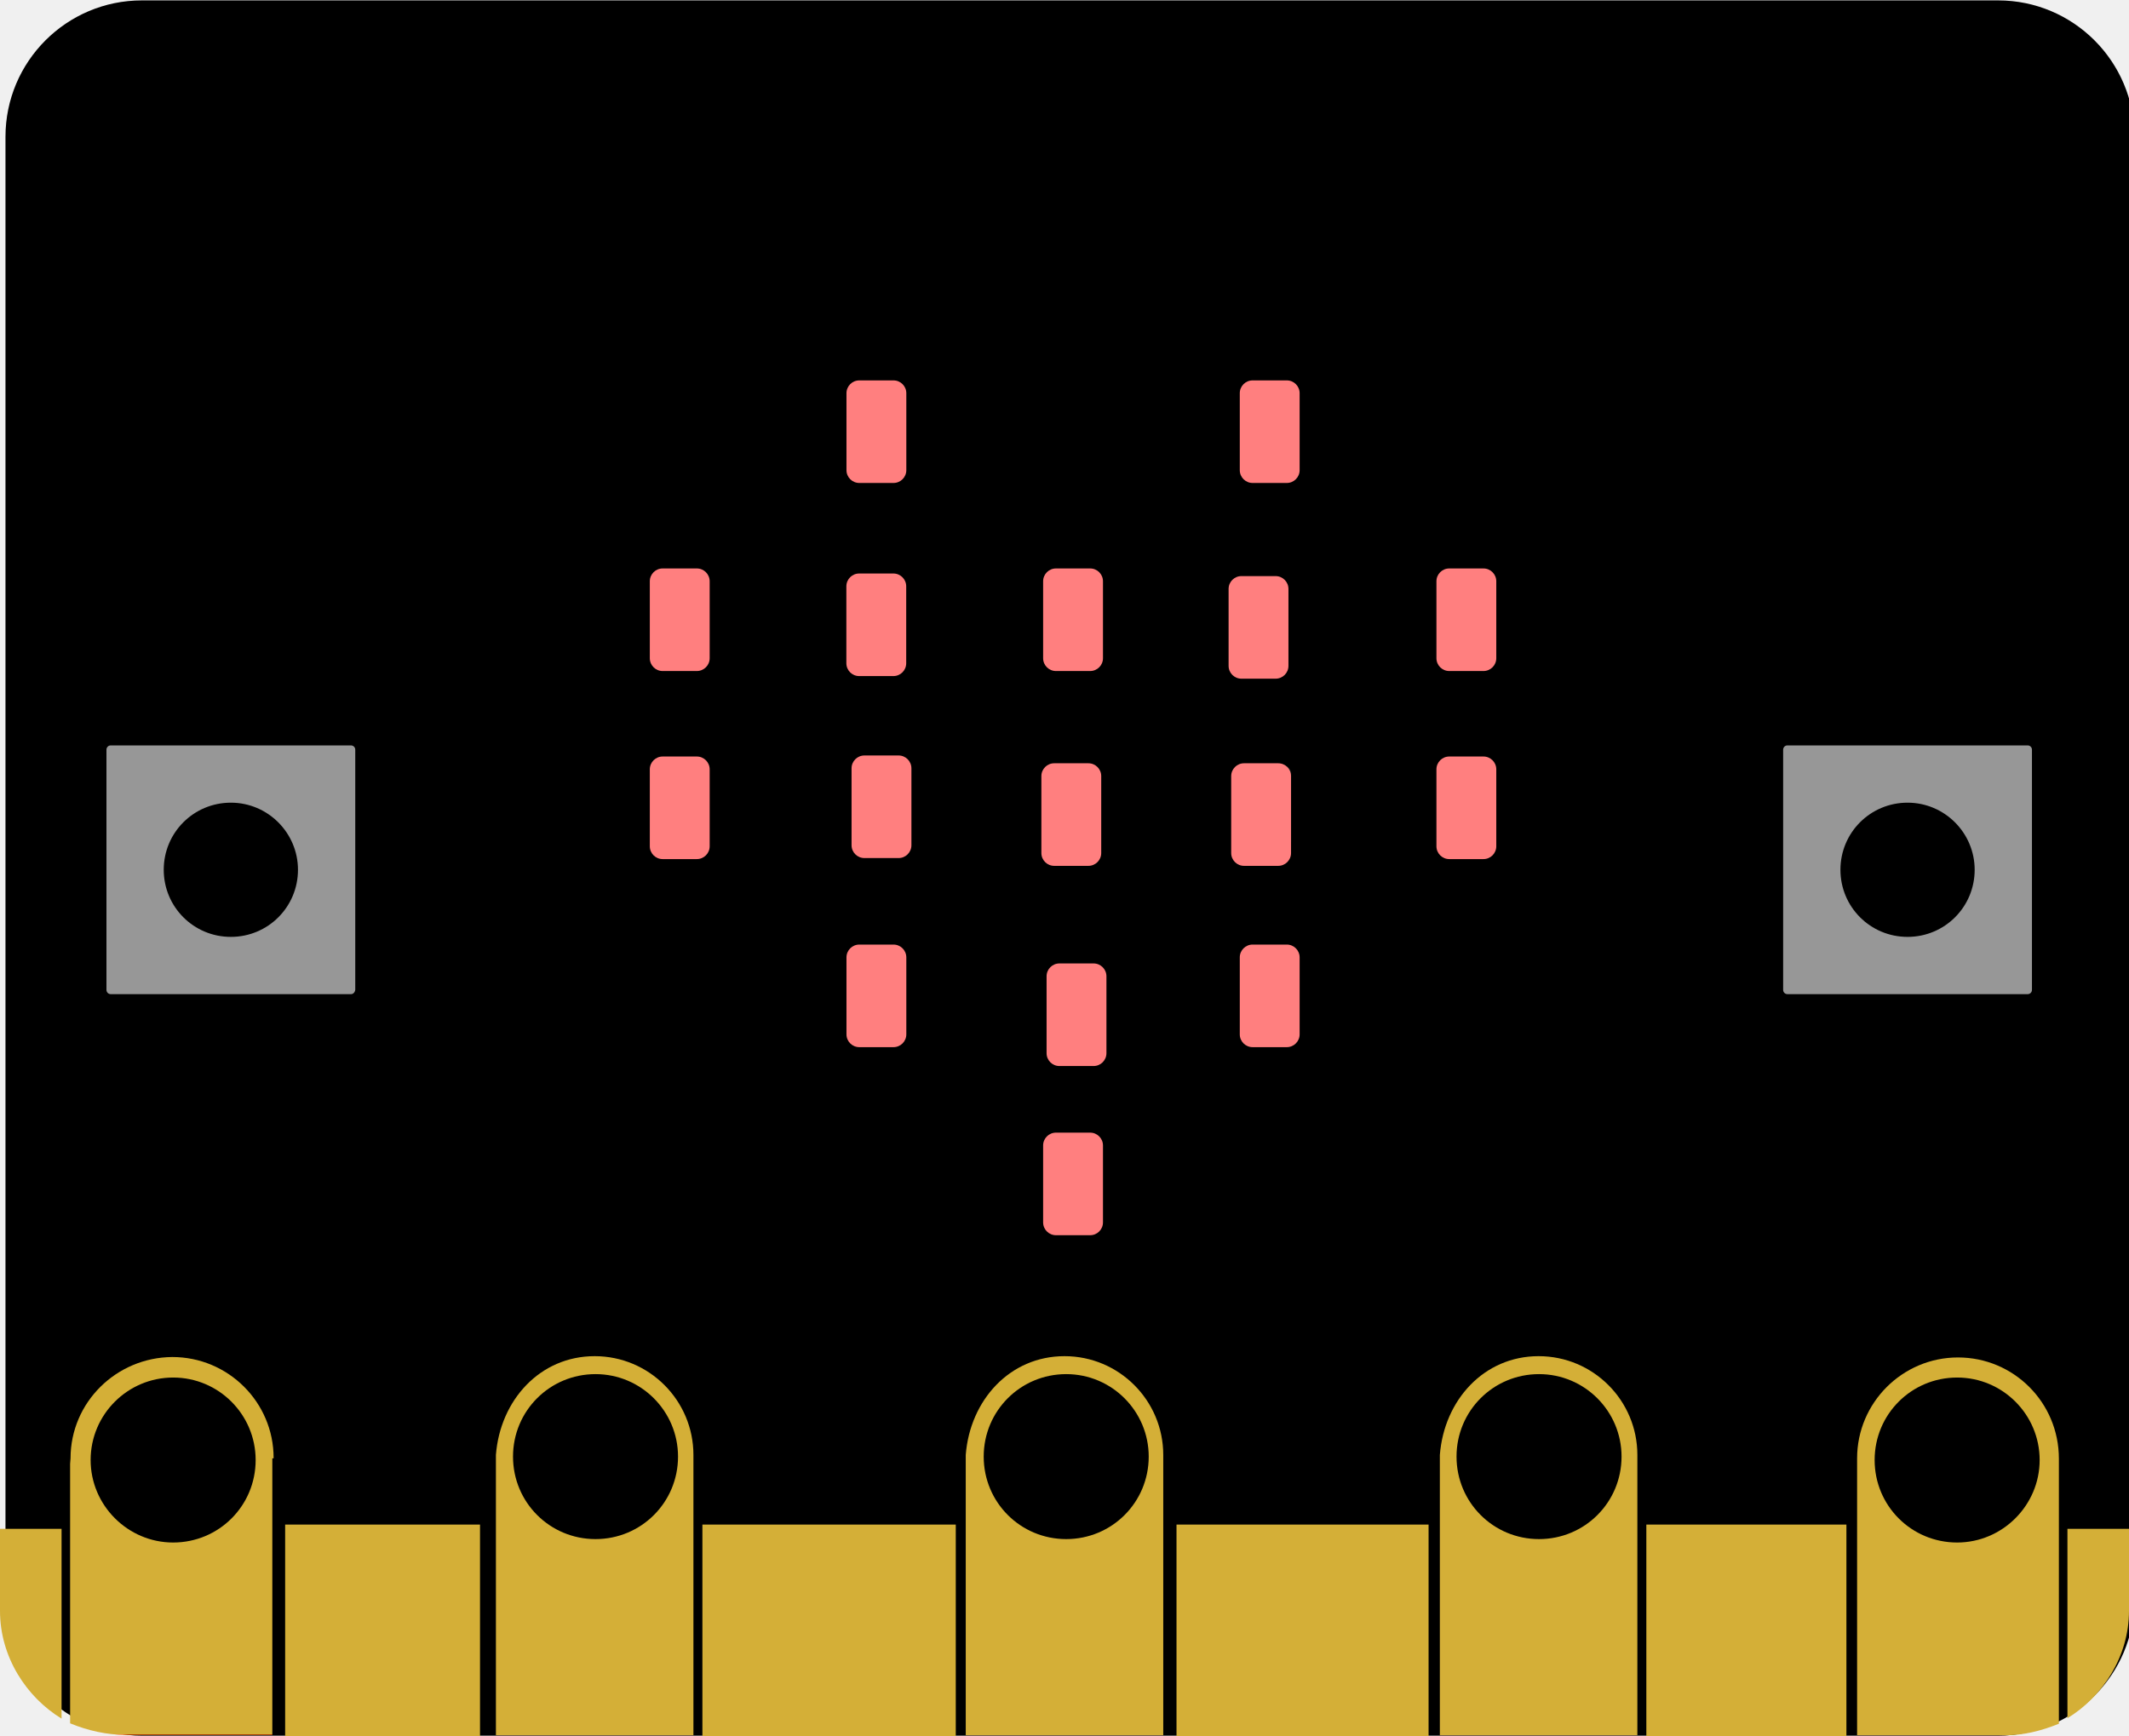
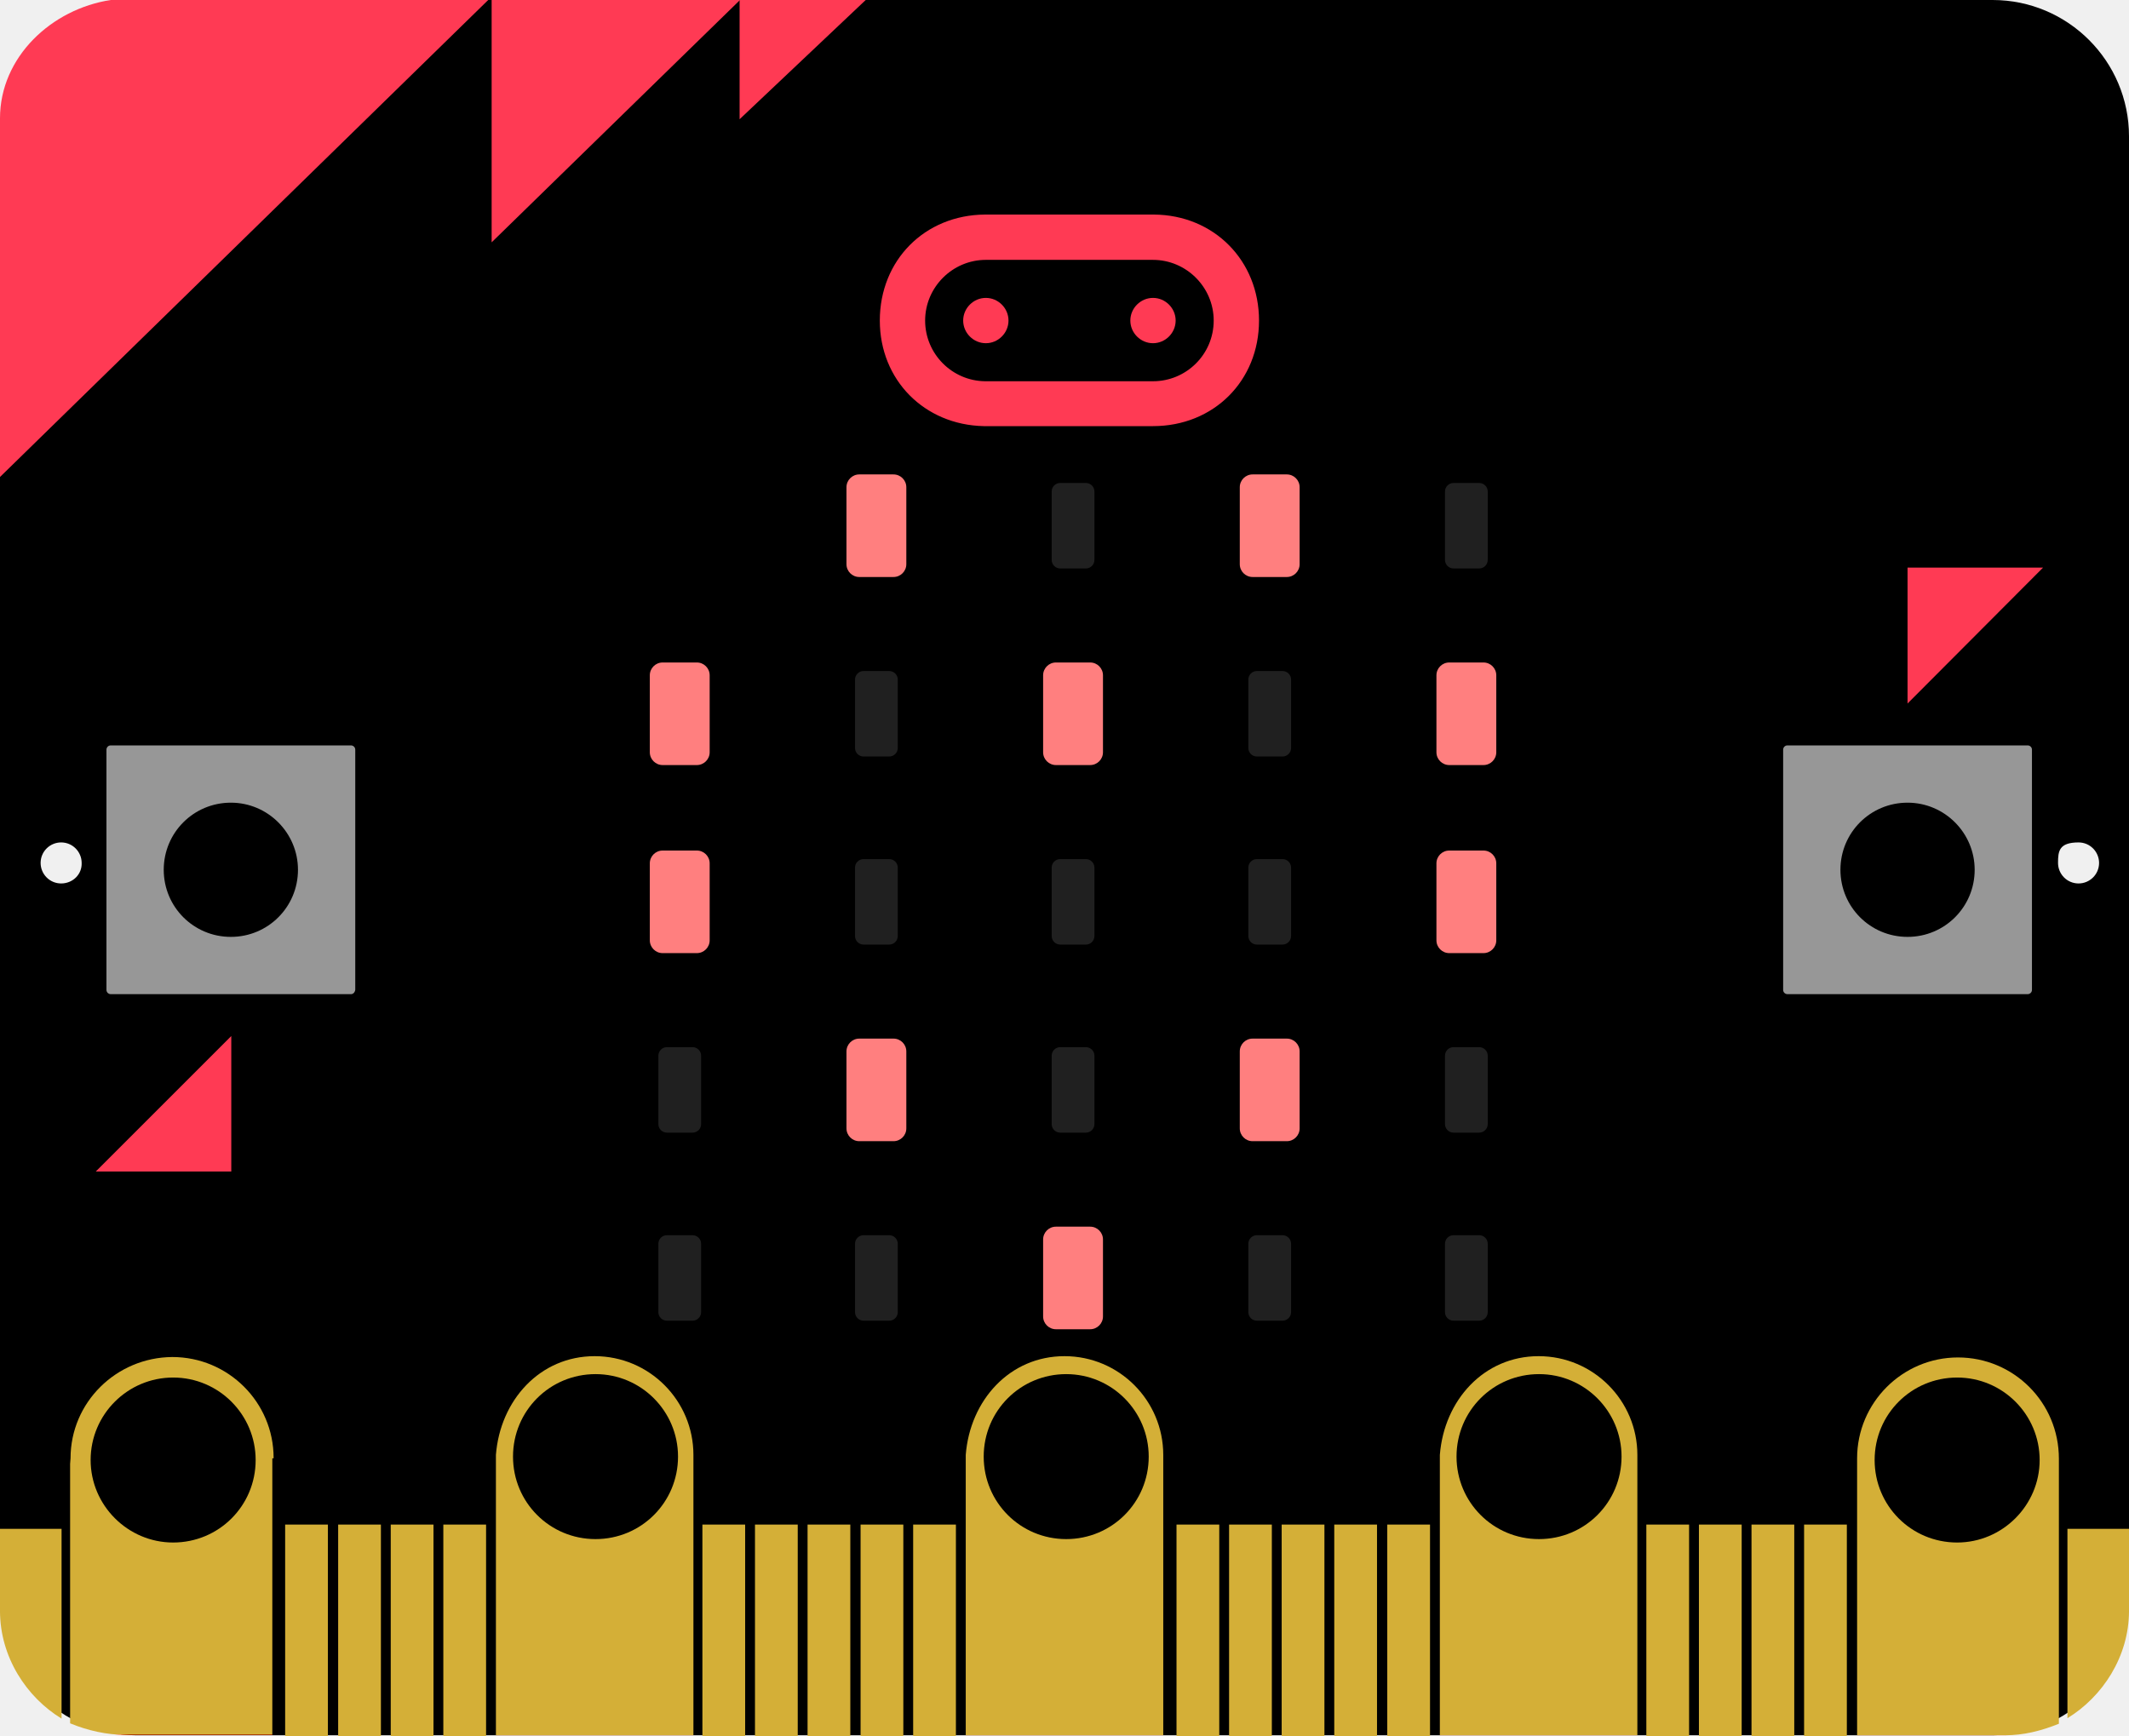
- <svg xmlns="http://www.w3.org/2000/svg" version="1" viewBox="0 0 498 406" width="498" height="406" class="sim" id="svg2">
-   <style id="style4">svg.sim{margin-bottom:1em}svg.sim.grayscale{-moz-filter:grayscale(1);-webkit-filter:grayscale(1);filter:grayscale(1)}.sim-button{pointer-events:none}.sim-button-outer:hover{stroke:gray;stroke-width:3px}.sim-pin:hover{stroke:#d4af37;stroke-width:2px}.sim-pin-touch.touched:hover{stroke:#ff8c00}.sim-led-back:hover,.sim-led:hover{stroke:#a0a0a0;stroke-width:3px}.sim-led:hover{stroke:#ff7f7f}.sim-systemled{fill:#333;stroke:#555;stroke-width:1px}.sim-light-level-button{stroke:#fff;stroke-width:3px}.sim-antenna{stroke:#555;stroke-width:2px}.sim-text,.sim-text-pin{font-family:"Lucida Console",Monaco,monospace;font-size:25px;fill:#fff;pointer-events:none}.sim-text-pin{font-size:20px}.sim-thermometer{stroke:#aaa;stroke-width:3px}.sim-flash{animation-name:sim-flash-animation;animation-duration:.1s}@keyframes sim-flash-animation{0%{fill:#ff0}to{fill:default}}.sim-flash-stroke{animation-name:sim-flash-stroke-animation;animation-duration:.4s;animation-timing-function:ease-in}@keyframes sim-flash-stroke-animation{0%{stroke:#ff0}to{stroke:default}}</style>
-   <defs id="defs6">
+ <svg xmlns="http://www.w3.org/2000/svg" version="1" viewBox="0 0 498 406" width="498" height="406" class="sim" id="svg3336">
+   <style id="style3338">svg.sim { margin-bottom:1em; } svg.sim.grayscale { -moz-filter: grayscale(1); -webkit-filter: grayscale(1); filter: grayscale(1); } .sim-button { pointer-events: none; } .sim-button-outer:hover { stroke:grey; stroke-width: 3px; } .sim-pin:hover { stroke:#D4AF37; stroke-width:2px; } .sim-pin-touch.touched:hover { stroke:darkorange; } .sim-led-back:hover { stroke:#a0a0a0; stroke-width:3px; } .sim-led:hover { stroke:#ff7f7f; stroke-width:3px; } .sim-systemled { fill:#333; stroke:#555; stroke-width: 1px; } .sim-light-level-button { stroke:#fff; stroke-width: 3px; } .sim-antenna { stroke:#555; stroke-width: 2px; } .sim-text { font-family:"Lucida Console", Monaco, monospace; font-size:25px; fill:#fff; pointer-events: none; } .sim-text-pin { font-family:"Lucida Console", Monaco, monospace; font-size:20px; fill:#fff; pointer-events: none; } .sim-thermometer { stroke:#aaa; stroke-width: 3px; } /* animations */ .sim-flash { animation-name: sim-flash-animation; animation-duration: 0.1s; } @keyframes sim-flash-animation { from { fill: yellow; } to { fill: default; } } .sim-flash-stroke { animation-name: sim-flash-stroke-animation; animation-duration: 0.4s; animation-timing-function: ease-in; } @keyframes sim-flash-stroke-animation { from { stroke: yellow; } to { stroke: default; } }</style>
+   <defs id="defs3340">
    <filter id="filterglow" x="-5%" y="-5%">
-       <feGaussianBlur stdDeviation="5" result="glow" id="feGaussianBlur9" />
-       <feMerge id="feMerge11">
-         <feMergeNode in="glow" id="feMergeNode13" />
-         <feMergeNode in="glow" id="feMergeNode15" />
-         <feMergeNode in="glow" id="feMergeNode17" />
+       <feGaussianBlur stdDeviation="5" result="glow" id="feGaussianBlur3343" />
+       <feMerge id="feMerge3345">
+         <feMergeNode in="glow" id="feMergeNode3347" />
+         <feMergeNode in="glow" id="feMergeNode3349" />
+         <feMergeNode in="glow" id="feMergeNode3351" />
      </feMerge>
    </filter>
    <linearGradient id="gradient-pin-0" x1="0%" x2="0%" y1="0%" y2="100%">
-       <stop offset="0%" stop-color="#D4AF37" id="stop20" />
-       <stop offset="100%" stop-color="#D4AF37" id="stop22" />
-       <stop offset="100%" stop-color="#F50" id="stop24" />
-       <stop offset="100%" stop-color="#F50" id="stop26" />
+       <stop offset="0%" stop-color="#D4AF37" id="stop3354" />
+       <stop offset="100%" stop-color="#D4AF37" id="stop3356" />
+       <stop offset="100%" stop-color="#F50" id="stop3358" />
+       <stop offset="100%" stop-color="#F50" id="stop3360" />
    </linearGradient>
    <linearGradient id="gradient-pin-1" x1="0%" x2="0%" y1="0%" y2="100%">
-       <stop offset="0%" stop-color="#D4AF37" id="stop29" />
-       <stop offset="100%" stop-color="#D4AF37" id="stop31" />
-       <stop offset="100%" stop-color="#F50" id="stop33" />
-       <stop offset="100%" stop-color="#F50" id="stop35" />
+       <stop offset="0%" stop-color="#D4AF37" id="stop3363" />
+       <stop offset="100%" stop-color="#D4AF37" id="stop3365" />
+       <stop offset="100%" stop-color="#F50" id="stop3367" />
+       <stop offset="100%" stop-color="#F50" id="stop3369" />
    </linearGradient>
    <linearGradient id="gradient-pin-2" x1="0%" x2="0%" y1="0%" y2="100%">
-       <stop offset="0%" stop-color="#D4AF37" id="stop38" />
-       <stop offset="100%" stop-color="#D4AF37" id="stop40" />
-       <stop offset="100%" stop-color="#F50" id="stop42" />
-       <stop offset="100%" stop-color="#F50" id="stop44" />
+       <stop offset="0%" stop-color="#D4AF37" id="stop3372" />
+       <stop offset="100%" stop-color="#D4AF37" id="stop3374" />
+       <stop offset="100%" stop-color="#F50" id="stop3376" />
+       <stop offset="100%" stop-color="#F50" id="stop3378" />
    </linearGradient>
    <linearGradient id="gradient-pin-3" x1="0%" x2="0%" y1="0%" y2="100%">
-       <stop offset="0%" stop-color="#D4AF37" id="stop47" />
-       <stop offset="100%" stop-color="#D4AF37" id="stop49" />
-       <stop offset="100%" stop-color="#F50" id="stop51" />
-       <stop offset="100%" stop-color="#F50" id="stop53" />
-     </linearGradient>
-     <linearGradient id="gradient-pin-4" x1="149.146" x2="149.146" y1="159.521" y2="181.882" gradientTransform="matrix(2.03847 0 0 2.23607 -237.329 0)" gradientUnits="userSpaceOnUse">
-       <stop offset="0%" stop-color="#D4AF37" id="stop56" />
-       <stop offset="100%" stop-color="#D4AF37" id="stop58" />
-       <stop offset="100%" stop-color="#F50" id="stop60" />
-       <stop offset="100%" stop-color="#F50" id="stop62" />
+       <stop offset="0%" stop-color="#D4AF37" id="stop3381" />
+       <stop offset="100%" stop-color="#D4AF37" id="stop3383" />
+       <stop offset="100%" stop-color="#F50" id="stop3385" />
+       <stop offset="100%" stop-color="#F50" id="stop3387" />
+     </linearGradient>
+     <linearGradient id="gradient-pin-4" x1="0%" x2="0%" y1="0%" y2="100%">
+       <stop offset="0%" stop-color="#D4AF37" id="stop3390" />
+       <stop offset="100%" stop-color="#D4AF37" id="stop3392" />
+       <stop offset="100%" stop-color="#F50" id="stop3394" />
+       <stop offset="100%" stop-color="#F50" id="stop3396" />
    </linearGradient>
    <linearGradient id="gradient-pin-5" x1="0%" x2="0%" y1="0%" y2="100%">
-       <stop offset="0%" stop-color="#D4AF37" id="stop65" />
-       <stop offset="100%" stop-color="#D4AF37" id="stop67" />
-       <stop offset="100%" stop-color="#F50" id="stop69" />
-       <stop offset="100%" stop-color="#F50" id="stop71" />
+       <stop offset="0%" stop-color="#D4AF37" id="stop3399" />
+       <stop offset="100%" stop-color="#D4AF37" id="stop3401" />
+       <stop offset="100%" stop-color="#F50" id="stop3403" />
+       <stop offset="100%" stop-color="#F50" id="stop3405" />
    </linearGradient>
    <linearGradient id="gradient-pin-6" x1="0%" x2="0%" y1="0%" y2="100%">
-       <stop offset="0%" stop-color="#D4AF37" id="stop74" />
-       <stop offset="100%" stop-color="#D4AF37" id="stop76" />
-       <stop offset="100%" stop-color="#F50" id="stop78" />
-       <stop offset="100%" stop-color="#F50" id="stop80" />
+       <stop offset="0%" stop-color="#D4AF37" id="stop3408" />
+       <stop offset="100%" stop-color="#D4AF37" id="stop3410" />
+       <stop offset="100%" stop-color="#F50" id="stop3412" />
+       <stop offset="100%" stop-color="#F50" id="stop3414" />
    </linearGradient>
    <linearGradient id="gradient-pin-7" x1="0%" x2="0%" y1="0%" y2="100%">
-       <stop offset="0%" stop-color="#D4AF37" id="stop83" />
-       <stop offset="100%" stop-color="#D4AF37" id="stop85" />
-       <stop offset="100%" stop-color="#F50" id="stop87" />
-       <stop offset="100%" stop-color="#F50" id="stop89" />
-     </linearGradient>
-     <linearGradient id="gradient-pin-8" x1="367.386" x2="367.386" y1="159.521" y2="181.882" gradientTransform="matrix(2.65049 0 0 2.23607 -809.453 0)" gradientUnits="userSpaceOnUse">
-       <stop offset="0%" stop-color="#D4AF37" id="stop92" />
-       <stop offset="100%" stop-color="#D4AF37" id="stop94" />
-       <stop offset="100%" stop-color="#F50" id="stop96" />
-       <stop offset="100%" stop-color="#F50" id="stop98" />
+       <stop offset="0%" stop-color="#D4AF37" id="stop3417" />
+       <stop offset="100%" stop-color="#D4AF37" id="stop3419" />
+       <stop offset="100%" stop-color="#F50" id="stop3421" />
+       <stop offset="100%" stop-color="#F50" id="stop3423" />
+     </linearGradient>
+     <linearGradient id="gradient-pin-8" x1="0%" x2="0%" y1="0%" y2="100%">
+       <stop offset="0%" stop-color="#D4AF37" id="stop3426" />
+       <stop offset="100%" stop-color="#D4AF37" id="stop3428" />
+       <stop offset="100%" stop-color="#F50" id="stop3430" />
+       <stop offset="100%" stop-color="#F50" id="stop3432" />
    </linearGradient>
    <linearGradient id="gradient-pin-9" x1="0%" x2="0%" y1="0%" y2="100%">
-       <stop offset="0%" stop-color="#D4AF37" id="stop101" />
-       <stop offset="100%" stop-color="#D4AF37" id="stop103" />
-       <stop offset="100%" stop-color="#F50" id="stop105" />
-       <stop offset="100%" stop-color="#F50" id="stop107" />
+       <stop offset="0%" stop-color="#D4AF37" id="stop3435" />
+       <stop offset="100%" stop-color="#D4AF37" id="stop3437" />
+       <stop offset="100%" stop-color="#F50" id="stop3439" />
+       <stop offset="100%" stop-color="#F50" id="stop3441" />
    </linearGradient>
    <linearGradient id="gradient-pin-10" x1="0%" x2="0%" y1="0%" y2="100%">
-       <stop offset="0%" stop-color="#D4AF37" id="stop110" />
-       <stop offset="100%" stop-color="#D4AF37" id="stop112" />
-       <stop offset="100%" stop-color="#F50" id="stop114" />
-       <stop offset="100%" stop-color="#F50" id="stop116" />
+       <stop offset="0%" stop-color="#D4AF37" id="stop3444" />
+       <stop offset="100%" stop-color="#D4AF37" id="stop3446" />
+       <stop offset="100%" stop-color="#F50" id="stop3448" />
+       <stop offset="100%" stop-color="#F50" id="stop3450" />
    </linearGradient>
    <linearGradient id="gradient-pin-11" x1="0%" x2="0%" y1="0%" y2="100%">
-       <stop offset="0%" stop-color="#D4AF37" id="stop119" />
-       <stop offset="100%" stop-color="#D4AF37" id="stop121" />
-       <stop offset="100%" stop-color="#F50" id="stop123" />
-       <stop offset="100%" stop-color="#F50" id="stop125" />
+       <stop offset="0%" stop-color="#D4AF37" id="stop3453" />
+       <stop offset="100%" stop-color="#D4AF37" id="stop3455" />
+       <stop offset="100%" stop-color="#F50" id="stop3457" />
+       <stop offset="100%" stop-color="#F50" id="stop3459" />
    </linearGradient>
    <linearGradient id="gradient-pin-12" x1="0%" x2="0%" y1="0%" y2="100%">
-       <stop offset="0%" stop-color="#D4AF37" id="stop128" />
-       <stop offset="100%" stop-color="#D4AF37" id="stop130" />
-       <stop offset="100%" stop-color="#F50" id="stop132" />
-       <stop offset="100%" stop-color="#F50" id="stop134" />
-     </linearGradient>
-     <linearGradient id="gradient-pin-13" x1="615.366" x2="615.366" y1="159.521" y2="181.882" gradientTransform="matrix(2.63689 0 0 2.23607 -1347.452 0)" gradientUnits="userSpaceOnUse">
-       <stop offset="0%" stop-color="#D4AF37" id="stop137" />
-       <stop offset="100%" stop-color="#D4AF37" id="stop139" />
-       <stop offset="100%" stop-color="#F50" id="stop141" />
-       <stop offset="100%" stop-color="#F50" id="stop143" />
+       <stop offset="0%" stop-color="#D4AF37" id="stop3462" />
+       <stop offset="100%" stop-color="#D4AF37" id="stop3464" />
+       <stop offset="100%" stop-color="#F50" id="stop3466" />
+       <stop offset="100%" stop-color="#F50" id="stop3468" />
+     </linearGradient>
+     <linearGradient id="gradient-pin-13" x1="0%" x2="0%" y1="0%" y2="100%">
+       <stop offset="0%" stop-color="#D4AF37" id="stop3471" />
+       <stop offset="100%" stop-color="#D4AF37" id="stop3473" />
+       <stop offset="100%" stop-color="#F50" id="stop3475" />
+       <stop offset="100%" stop-color="#F50" id="stop3477" />
    </linearGradient>
    <linearGradient id="gradient-pin-14" x1="0%" x2="0%" y1="0%" y2="100%">
-       <stop offset="0%" stop-color="#D4AF37" id="stop146" />
-       <stop offset="100%" stop-color="#D4AF37" id="stop148" />
-       <stop offset="100%" stop-color="#F50" id="stop150" />
-       <stop offset="100%" stop-color="#F50" id="stop152" />
+       <stop offset="0%" stop-color="#D4AF37" id="stop3480" />
+       <stop offset="100%" stop-color="#D4AF37" id="stop3482" />
+       <stop offset="100%" stop-color="#F50" id="stop3484" />
+       <stop offset="100%" stop-color="#F50" id="stop3486" />
    </linearGradient>
    <linearGradient id="gradient-pin-15" x1="0%" x2="0%" y1="0%" y2="100%">
-       <stop offset="0%" stop-color="#D4AF37" id="stop155" />
-       <stop offset="100%" stop-color="#D4AF37" id="stop157" />
-       <stop offset="100%" stop-color="#F50" id="stop159" />
-       <stop offset="100%" stop-color="#F50" id="stop161" />
+       <stop offset="0%" stop-color="#D4AF37" id="stop3489" />
+       <stop offset="100%" stop-color="#D4AF37" id="stop3491" />
+       <stop offset="100%" stop-color="#F50" id="stop3493" />
+       <stop offset="100%" stop-color="#F50" id="stop3495" />
    </linearGradient>
    <linearGradient id="gradient-pin-16" x1="0%" x2="0%" y1="0%" y2="100%">
-       <stop offset="0%" stop-color="#D4AF37" id="stop164" />
-       <stop offset="100%" stop-color="#D4AF37" id="stop166" />
-       <stop offset="100%" stop-color="#F50" id="stop168" />
-       <stop offset="100%" stop-color="#F50" id="stop170" />
+       <stop offset="0%" stop-color="#D4AF37" id="stop3498" />
+       <stop offset="100%" stop-color="#D4AF37" id="stop3500" />
+       <stop offset="100%" stop-color="#F50" id="stop3502" />
+       <stop offset="100%" stop-color="#F50" id="stop3504" />
    </linearGradient>
    <linearGradient id="gradient-pin-17" x1="0%" x2="0%" y1="0%" y2="100%">
-       <stop offset="0%" stop-color="#D4AF37" id="stop173" />
-       <stop offset="100%" stop-color="#D4AF37" id="stop175" />
-       <stop offset="100%" stop-color="#F50" id="stop177" />
-       <stop offset="100%" stop-color="#F50" id="stop179" />
-     </linearGradient>
-     <linearGradient id="gradient-pin-18" x1="861.11" x2="861.11" y1="159.521" y2="181.882" gradientTransform="matrix(2.09287 0 0 2.23607 -1417.092 0)" gradientUnits="userSpaceOnUse">
-       <stop offset="0%" stop-color="#D4AF37" id="stop182" />
-       <stop offset="100%" stop-color="#D4AF37" id="stop184" />
-       <stop offset="100%" stop-color="#F50" id="stop186" />
-       <stop offset="100%" stop-color="#F50" id="stop188" />
+       <stop offset="0%" stop-color="#D4AF37" id="stop3507" />
+       <stop offset="100%" stop-color="#D4AF37" id="stop3509" />
+       <stop offset="100%" stop-color="#F50" id="stop3511" />
+       <stop offset="100%" stop-color="#F50" id="stop3513" />
+     </linearGradient>
+     <linearGradient id="gradient-pin-18" x1="0%" x2="0%" y1="0%" y2="100%">
+       <stop offset="0%" stop-color="#D4AF37" id="stop3516" />
+       <stop offset="100%" stop-color="#D4AF37" id="stop3518" />
+       <stop offset="100%" stop-color="#F50" id="stop3520" />
+       <stop offset="100%" stop-color="#F50" id="stop3522" />
    </linearGradient>
    <linearGradient id="gradient-pin-19" x1="0%" x2="0%" y1="0%" y2="100%">
-       <stop offset="0%" stop-color="#D4AF37" id="stop191" />
-       <stop offset="100%" stop-color="#D4AF37" id="stop193" />
-       <stop offset="100%" stop-color="#F50" id="stop195" />
-       <stop offset="100%" stop-color="#F50" id="stop197" />
+       <stop offset="0%" stop-color="#D4AF37" id="stop3525" />
+       <stop offset="100%" stop-color="#D4AF37" id="stop3527" />
+       <stop offset="100%" stop-color="#F50" id="stop3529" />
+       <stop offset="100%" stop-color="#F50" id="stop3531" />
    </linearGradient>
    <linearGradient id="gradient-pin-20" x1="0%" x2="0%" y1="0%" y2="100%">
-       <stop offset="0%" stop-color="#D4AF37" id="stop200" />
-       <stop offset="100%" stop-color="#D4AF37" id="stop202" />
-       <stop offset="100%" stop-color="#F50" id="stop204" />
-       <stop offset="100%" stop-color="#F50" id="stop206" />
+       <stop offset="0%" stop-color="#D4AF37" id="stop3534" />
+       <stop offset="100%" stop-color="#D4AF37" id="stop3536" />
+       <stop offset="100%" stop-color="#F50" id="stop3538" />
+       <stop offset="100%" stop-color="#F50" id="stop3540" />
    </linearGradient>
    <linearGradient id="gradient-pin-21" x1="0%" x2="0%" y1="0%" y2="100%">
-       <stop offset="0%" stop-color="#D4AF37" id="stop209" />
-       <stop offset="100%" stop-color="#D4AF37" id="stop211" />
-       <stop offset="100%" stop-color="#F50" id="stop213" />
-       <stop offset="100%" stop-color="#F50" id="stop215" />
+       <stop offset="0%" stop-color="#D4AF37" id="stop3543" />
+       <stop offset="100%" stop-color="#D4AF37" id="stop3545" />
+       <stop offset="100%" stop-color="#F50" id="stop3547" />
+       <stop offset="100%" stop-color="#F50" id="stop3549" />
    </linearGradient>
    <linearGradient id="gradient-pin-22" x1="0%" x2="0%" y1="0%" y2="100%">
-       <stop offset="0%" stop-color="#D4AF37" id="stop218" />
-       <stop offset="100%" stop-color="#D4AF37" id="stop220" />
-       <stop offset="100%" stop-color="#F50" id="stop222" />
-       <stop offset="100%" stop-color="#F50" id="stop224" />
+       <stop offset="0%" stop-color="#D4AF37" id="stop3552" />
+       <stop offset="100%" stop-color="#D4AF37" id="stop3554" />
+       <stop offset="100%" stop-color="#F50" id="stop3556" />
+       <stop offset="100%" stop-color="#F50" id="stop3558" />
    </linearGradient>
    <linearGradient id="gradient-pin-23" x1="0%" x2="0%" y1="0%" y2="100%">
-       <stop offset="0%" stop-color="#D4AF37" id="stop227" />
-       <stop offset="100%" stop-color="#D4AF37" id="stop229" />
-       <stop offset="100%" stop-color="#F50" id="stop231" />
-       <stop offset="100%" stop-color="#F50" id="stop233" />
+       <stop offset="0%" stop-color="#D4AF37" id="stop3561" />
+       <stop offset="100%" stop-color="#D4AF37" id="stop3563" />
+       <stop offset="100%" stop-color="#F50" id="stop3565" />
+       <stop offset="100%" stop-color="#F50" id="stop3567" />
    </linearGradient>
    <linearGradient id="gradient-pin-24" x1="0%" x2="0%" y1="0%" y2="100%">
-       <stop offset="0%" stop-color="#D4AF37" id="stop236" />
-       <stop offset="100%" stop-color="#D4AF37" id="stop238" />
-       <stop offset="100%" stop-color="#F50" id="stop240" />
-       <stop offset="100%" stop-color="#F50" id="stop242" />
+       <stop offset="0%" stop-color="#D4AF37" id="stop3570" />
+       <stop offset="100%" stop-color="#D4AF37" id="stop3572" />
+       <stop offset="100%" stop-color="#F50" id="stop3574" />
+       <stop offset="100%" stop-color="#F50" id="stop3576" />
    </linearGradient>
  </defs>
-   <path d="M499.282 31.993c0-17.6-14.3-31.9-31.9-31.9h-434.2c-17.6 0-31.9 14.3-31.9 31.9v342.2c0 17.6 14.3 31.9 31.9 31.9h434.2c17.6 0 31.9-14.3 31.9-31.9v-342.2z" id="path3860" />
-   <path d="M15.582 206.793c-2.7 0-4.8-2.2-4.8-4.8 0-2.7 2.2-4.8 4.8-4.8 2.7 0 4.8 2.2 4.8 4.8.1 2.7-2.1 4.8-4.8 4.8z" id="path3858" />
-   <path d="M487.482 206.793c-2.7 0-4.8-2.2-4.8-4.8 0-2.72.2-4.8 4.8-4.8 2.7 0 4.8 2.2 4.8 4.8 0 2.7-2.2 4.8-4.8 4.8z" id="path244" />
-   <rect width="10" height="20" x="200" y="91" class="sim-led-back" rx="2" ry="2" id="rect254" fill="#202020" />
-   <rect width="14" height="24" x="198" y="89" class="sim-led" rx="3" ry="3" id="rect256" fill="#ff7f7f" />
-   <rect width="10" height="20" x="292" y="91" class="sim-led-back" rx="2" ry="2" id="rect262" fill="#202020" />
-   <rect width="14" height="24" x="290" y="89" class="sim-led" rx="3" ry="3" id="rect264" fill="#ff7f7f" />
-   <rect width="10" height="20" x="154" y="135" class="sim-led-back" rx="2" ry="2" id="rect270" fill="#202020" />
-   <rect width="14" height="24" x="152" y="133" class="sim-led" rx="3" ry="3" id="rect272" fill="#ff7f7f" />
-   <rect width="10" height="20" x="200" y="135" class="sim-led-back" rx="2" ry="2" id="rect276" fill="#202020" />
-   <rect width="10" height="20" x="246" y="135" class="sim-led-back" rx="2" ry="2" id="rect278" fill="#202020" />
-   <rect width="14" height="24" x="244" y="133" class="sim-led" rx="3" ry="3" id="rect280" fill="#ff7f7f" />
-   <rect width="10" height="20" x="338" y="135" class="sim-led-back" rx="2" ry="2" id="rect286" fill="#202020" />
-   <rect width="14" height="24" x="336" y="133" class="sim-led" rx="3" ry="3" id="rect288" fill="#ff7f7f" />
-   <rect width="10" height="20" x="154" y="179" class="sim-led-back" rx="2" ry="2" id="rect292" fill="#202020" />
-   <rect width="14" height="24" x="152" y="177" class="sim-led" rx="3" ry="3" id="rect294" fill="#ff7f7f" />
-   <rect width="10" height="20" x="200" y="179" class="sim-led-back" rx="2" ry="2" id="rect298" fill="#202020" />
-   <rect width="10" height="20" x="246" y="179" class="sim-led-back" rx="2" ry="2" id="rect300" fill="#202020" />
-   <rect width="10" height="20" x="292" y="179" class="sim-led-back" rx="2" ry="2" id="rect302" fill="#202020" />
-   <rect width="10" height="20" x="338" y="179" class="sim-led-back" rx="2" ry="2" id="rect304" fill="#202020" />
-   <rect width="14" height="24" x="336" y="177" class="sim-led" rx="3" ry="3" id="rect306" fill="#ff7f7f" />
-   <rect width="10" height="20" x="200" y="223" class="sim-led-back" rx="2" ry="2" id="rect312" fill="#202020" />
-   <rect width="14" height="24" x="198" y="221" class="sim-led" rx="3" ry="3" id="rect314" fill="#ff7f7f" />
-   <rect width="10" height="20" x="292" y="223" class="sim-led-back" rx="2" ry="2" id="rect320" fill="#202020" />
-   <rect width="14" height="24" x="290" y="221" class="sim-led" rx="3" ry="3" id="rect322" fill="#ff7f7f" />
-   <rect width="10" height="20" x="246" y="267" class="sim-led-back" rx="2" ry="2" id="rect332" fill="#202020" />
-   <rect width="14" height="24" x="244" y="265" class="sim-led" rx="3" ry="3" id="rect334" fill="#ff7f7f" />
-   <path fill="url(#gradient-pin-0)" d="M16.5 341.2c0 .4-.1.9-.1 1.3v60.7c4.1 1.7 8.6 2.7 12.9 2.7h34.4v-64.7h.3v-.1c0-13-10.6-23.6-23.7-23.6-13.1.1-23.8 10.6-23.8 23.7zm4.7.4c0-10.7 8.7-19.3 19.3-19.3 10.7 0 19.3 8.7 19.3 19.3 0 10.7-8.6 19.3-19.3 19.3-10.6 0-19.3-8.7-19.3-19.3z" class="sim-pin sim-pin-touch" id="path348" />
-   <path d="M139.1 317.3c-12.8 0-22.1 10.3-23.1 23.1V406h46.2v-65.6c0-12.7-10.3-23.1-23.1-23.1zm.2 42.8c-10.7 0-19.3-8.6-19.3-19.3 0-10.7 8.6-19.3 19.3-19.3 10.7 0 19.3 8.7 19.3 19.3 0 10.7-8.6 19.3-19.3 19.3z" class="sim-pin sim-pin-touch" id="path352" fill="url(#gradient-pin-1)" />
-   <path fill="url(#gradient-pin-2)" d="M249 317.3c-12.8 0-22.1 10.3-23.1 23.1V406h46.2v-65.6c0-12.7-10.3-23.1-23.1-23.1zm.4 42.8c-10.7 0-19.3-8.6-19.3-19.3 0-10.7 8.6-19.3 19.3-19.3 10.7 0 19.3 8.7 19.3 19.3 0 10.7-8.6 19.3-19.3 19.3z" class="sim-pin sim-pin-touch" id="path356" />
-   <path fill="url(#gradient-pin-3)" d="M0 357.7v19.2c0 10.8 6.2 20.2 14.4 25.2v-44.4H0z" class="sim-pin" id="path360" />
-   <path d="M66.7 356.7h45.582v50H66.7z" class="sim-pin" id="path364" fill="url(#gradient-pin-4)" />
-   <path d="M164.3 356.7h59.267v50H164.3z" class="sim-pin" id="path380" fill="url(#gradient-pin-8)" />
-   <path d="M275.2 356.7h58.963v50H275.2z" class="sim-pin" id="path400" fill="url(#gradient-pin-13)" />
-   <path d="M385.1 356.7h46.798v50H385.1z" class="sim-pin" id="path420" fill="url(#gradient-pin-18)" />
-   <path fill="url(#gradient-pin-22)" d="M483.6 402c8.2-5 14.4-14.4 14.4-25.1v-19.2h-14.4V402z" class="sim-pin" id="path436" />
-   <path d="M359.9 317.3c-12.8 0-22.1 10.3-23.1 23.1V406H383v-65.6c0-12.7-10.3-23.1-23.1-23.1zm.1 42.8c-10.7 0-19.3-8.6-19.3-19.3 0-10.7 8.6-19.3 19.3-19.3 10.7 0 19.3 8.7 19.3 19.3 0 10.7-8.6 19.3-19.3 19.3z" class="sim-pin" id="path440" fill="url(#gradient-pin-23)" />
-   <path fill="url(#gradient-pin-24)" d="M458 317.6c-13 0-23.6 10.6-23.6 23.6V406H469c4.3 0 8.4-1 12.6-2.7v-62c0-13.2-10.6-23.7-23.6-23.7zm-.2 43.3c-10.7 0-19.3-8.6-19.3-19.3 0-10.7 8.6-19.3 19.3-19.3 10.7 0 19.3 8.7 19.3 19.3 0 10.6-8.7 19.3-19.3 19.3z" class="sim-pin" id="path444" />
-   <path fill="#979797" d="M82.1 232.6H25.9c-.5 0-1-.4-1-1v-56.2c0-.5.4-1 1-1h56.2c.5 0 1 .4 1 1v56.2c-.1.6-.5 1-1 1" class="sim-button-outer" id="path448" />
-   <path d="M69.7 203.5c0 8.7-7 15.7-15.7 15.7s-15.7-7-15.7-15.7 7-15.7 15.7-15.7 15.7 7.1 15.7 15.7" class="sim-button" id="path452" />
-   <path fill="#979797" d="M474.3 232.6h-56.2c-.5 0-1-.4-1-1v-56.2c0-.5.4-1 1-1h56.2c.5 0 1 .4 1 1v56.2c0 .6-.5 1-1 1" class="sim-button-outer" id="path454" />
-   <path d="M461.9 203.5c0 8.7-7 15.7-15.7 15.7s-15.7-7-15.7-15.7 7-15.7 15.7-15.7 15.7 7.1 15.7 15.7" class="sim-button" id="path458" />
-   <rect width="14" height="24" x="197.974" y="134.181" class="sim-led" rx="3" ry="3" id="rect256-6" fill="#ff7f7f" />
-   <rect width="14" height="24" x="199.191" y="176.758" class="sim-led" rx="3" ry="3" id="rect256-67" fill="#ff7f7f" />
-   <rect width="14" height="24" x="243.591" y="178.582" class="sim-led" rx="3" ry="3" id="rect256-4" fill="#ff7f7f" />
-   <rect width="14" height="24" x="244.808" y="225.416" class="sim-led" rx="3" ry="3" id="rect256-2" fill="#ff7f7f" />
-   <rect width="14" height="24" x="287.992" y="178.582" class="sim-led" rx="3" ry="3" id="rect256-7" fill="#ff7f7f" />
-   <rect width="14" height="24" x="287.384" y="134.79" class="sim-led" rx="3" ry="3" id="rect256-43" fill="#ff7f7f" />
+   <path d="M498 31.9C498 14.3 483.7 0 466.1 0H31.9C14.3 0 0 14.3 0 31.9v342.2C0 391.7 14.3 406 31.9 406h434.2c17.6 0 31.9-14.3 31.9-31.9V31.9zM14.3 206.7c-2.7 0-4.8-2.2-4.8-4.8 0-2.7 2.2-4.8 4.8-4.8 2.7 0 4.8 2.2 4.8 4.8.1 2.7-2.1 4.8-4.8 4.8zm471.9 0c-2.7 0-4.8-2.2-4.8-4.8 0-2.72.2-4.8 4.8-4.8 2.7 0 4.8 2.2 4.8 4.8 0 2.7-2.2 4.8-4.8 4.8z" class="sim-board" id="path3578" />
+   <path d="M333.8 310.3H165.9c-8.3 0-15-6.7-15-15V127.5c0-8.3 6.7-15 15-15h167.8c8.3 0 15 6.7 15 15v167.8c.1 8.3-6.6 15-14.9 15z" class="sim-display" id="path3580" />
+   <path fill="#FF3A54" d="M115 56.7L173.1 0H115m-.8 0H25.9C12.1 2.1 0 13.3 0 27.7v83.9L114.2 0z" class="sim-theme" id="path3582" />
+   <path fill="#FF3A54" d="M173 27.9L202.5 0H173M54.1 242.4v31.7H22.4m423.8-109.5v-31.8h31.7" class="sim-theme" id="path3584" />
+   <rect width="10" height="20" x="200" y="113" fill="#202020" class="sim-led-back" rx="2" ry="2" id="rect3588" />
+   <rect width="14" height="24" x="198" y="111" fill="#FF7F7F" class="sim-led" rx="3" ry="3" id="rect3590" />
+   <rect width="10" height="20" x="246" y="113" fill="#202020" class="sim-led-back" rx="2" ry="2" id="rect3594" />
+   <rect width="10" height="20" x="292" y="113" fill="#202020" class="sim-led-back" rx="2" ry="2" id="rect3596" />
+   <rect width="14" height="24" x="290" y="111" fill="#FF7F7F" class="sim-led" rx="3" ry="3" id="rect3598" />
+   <rect width="10" height="20" x="338" y="113" fill="#202020" class="sim-led-back" rx="2" ry="2" id="rect3602" />
+   <rect width="10" height="20" x="154" y="157" fill="#202020" class="sim-led-back" rx="2" ry="2" id="rect3604" />
+   <rect width="14" height="24" x="152" y="155" fill="#FF7F7F" class="sim-led" rx="3" ry="3" id="rect3606" />
+   <rect width="10" height="20" x="200" y="157" fill="#202020" class="sim-led-back" rx="2" ry="2" id="rect3610" />
+   <rect width="10" height="20" x="246" y="157" fill="#202020" class="sim-led-back" rx="2" ry="2" id="rect3612" />
+   <rect width="14" height="24" x="244" y="155" fill="#FF7F7F" class="sim-led" rx="3" ry="3" id="rect3614" />
+   <rect width="10" height="20" x="292" y="157" fill="#202020" class="sim-led-back" rx="2" ry="2" id="rect3618" />
+   <rect width="10" height="20" x="338" y="157" fill="#202020" class="sim-led-back" rx="2" ry="2" id="rect3620" />
+   <rect width="14" height="24" x="336" y="155" fill="#FF7F7F" class="sim-led" rx="3" ry="3" id="rect3622" />
+   <rect width="10" height="20" x="154" y="201" fill="#202020" class="sim-led-back" rx="2" ry="2" id="rect3626" />
+   <rect width="14" height="24" x="152" y="199" fill="#FF7F7F" class="sim-led" rx="3" ry="3" id="rect3628" />
+   <rect width="10" height="20" x="200" y="201" fill="#202020" class="sim-led-back" rx="2" ry="2" id="rect3632" />
+   <rect width="10" height="20" x="246" y="201" fill="#202020" class="sim-led-back" rx="2" ry="2" id="rect3634" />
+   <rect width="10" height="20" x="292" y="201" fill="#202020" class="sim-led-back" rx="2" ry="2" id="rect3636" />
+   <rect width="10" height="20" x="338" y="201" fill="#202020" class="sim-led-back" rx="2" ry="2" id="rect3638" />
+   <rect width="14" height="24" x="336" y="199" fill="#FF7F7F" class="sim-led" rx="3" ry="3" id="rect3640" />
+   <rect width="10" height="20" x="154" y="245" fill="#202020" class="sim-led-back" rx="2" ry="2" id="rect3644" />
+   <rect width="10" height="20" x="200" y="245" fill="#202020" class="sim-led-back" rx="2" ry="2" id="rect3646" />
+   <rect width="14" height="24" x="198" y="243" fill="#FF7F7F" class="sim-led" rx="3" ry="3" id="rect3648" />
+   <rect width="10" height="20" x="246" y="245" fill="#202020" class="sim-led-back" rx="2" ry="2" id="rect3652" />
+   <rect width="10" height="20" x="292" y="245" fill="#202020" class="sim-led-back" rx="2" ry="2" id="rect3654" />
+   <rect width="14" height="24" x="290" y="243" fill="#FF7F7F" class="sim-led" rx="3" ry="3" id="rect3656" />
+   <rect width="10" height="20" x="338" y="245" fill="#202020" class="sim-led-back" rx="2" ry="2" id="rect3660" />
+   <rect width="10" height="20" x="154" y="289" fill="#202020" class="sim-led-back" rx="2" ry="2" id="rect3662" />
+   <rect width="10" height="20" x="200" y="289" fill="#202020" class="sim-led-back" rx="2" ry="2" id="rect3664" />
+   <rect width="10" height="20" x="246" y="289" fill="#202020" class="sim-led-back" rx="2" ry="2" id="rect3666" />
+   <rect width="14" height="24" x="244" y="287" fill="#FF7F7F" class="sim-led" rx="3" ry="3" id="rect3668" />
+   <rect width="10" height="20" x="292" y="289" fill="#202020" class="sim-led-back" rx="2" ry="2" id="rect3672" />
+   <rect width="10" height="20" x="338" y="289" fill="#202020" class="sim-led-back" rx="2" ry="2" id="rect3674" />
+   <path fill="#FF3A54" d="M269.9 50.2h-39.5c-14.1.1-24.6 10.7-24.6 24.8 0 13.9 10.4 24.4 24.3 24.7h39.6c14.2 0 24.8-10.6 24.8-24.7 0-14-10.5-24.7-24.6-24.8m-.2 39h-39.3c-7.7-.1-14-6.4-14-14.2 0-7.8 6.4-14.2 14.2-14.2h39.1c7.8 0 14.2 6.4 14.2 14.2 0 7.9-6.4 14.2-14.2 14.2" class="sim-theme" id="path3678" />
+   <path fill="#FF3A54" d="M230.6 69.7c-2.9 0-5.3 2.4-5.3 5.3s2.4 5.3 5.3 5.3 5.3-2.4 5.3-5.3-2.4-5.3-5.3-5.3m39.1 10.6c2.9 0 5.3-2.4 5.3-5.3s-2.4-5.3-5.3-5.3-5.3 2.4-5.3 5.3 2.4 5.3 5.3 5.3" class="sim-theme" id="path3680" />
+   <path fill="url(#gradient-pin-0)" d="M16.5 341.2c0 .4-.1.9-.1 1.3v60.7c4.1 1.7 8.6 2.7 12.9 2.7h34.4v-64.7h.3v-.1c0-13-10.6-23.6-23.7-23.6-13.1.1-23.8 10.6-23.8 23.7zm4.7.4c0-10.7 8.7-19.3 19.3-19.3 10.7 0 19.3 8.7 19.3 19.3 0 10.7-8.6 19.3-19.3 19.3-10.6 0-19.3-8.7-19.3-19.3z" class="sim-pin sim-pin-touch" id="path3682" />
+   <path fill="url(#gradient-pin-1)" d="M139.1 317.3c-12.8 0-22.1 10.3-23.1 23.1V406h46.2v-65.6c0-12.7-10.3-23.1-23.1-23.1zm.2 42.8c-10.7 0-19.3-8.6-19.3-19.3 0-10.7 8.6-19.3 19.3-19.3 10.7 0 19.3 8.7 19.3 19.3 0 10.7-8.6 19.3-19.3 19.3z" class="sim-pin sim-pin-touch" id="path3686" />
+   <path fill="url(#gradient-pin-2)" d="M249 317.3c-12.8 0-22.1 10.3-23.1 23.1V406h46.2v-65.6c0-12.7-10.3-23.1-23.1-23.1zm.4 42.8c-10.7 0-19.3-8.6-19.3-19.3 0-10.7 8.6-19.3 19.3-19.3 10.7 0 19.3 8.7 19.3 19.3 0 10.7-8.6 19.3-19.3 19.3z" class="sim-pin sim-pin-touch" id="path3690" />
+   <path fill="url(#gradient-pin-3)" d="M0 357.7v19.2c0 10.8 6.2 20.2 14.4 25.2v-44.4H0z" class="sim-pin" id="path3694" />
+   <path fill="url(#gradient-pin-4)" d="M66.7 356.7h10v50h-10z" class="sim-pin" id="path3698" />
+   <path fill="url(#gradient-pin-5)" d="M79.1 356.7h10v50h-10z" class="sim-pin" id="path3702" />
+   <path fill="url(#gradient-pin-6)" d="M91.4 356.7h10v50h-10z" class="sim-pin" id="path3706" />
+   <path fill="url(#gradient-pin-7)" d="M103.7 356.7h10v50h-10z" class="sim-pin" id="path3710" />
+   <path fill="url(#gradient-pin-8)" d="M164.3 356.7h10v50h-10z" class="sim-pin" id="path3714" />
+   <path fill="url(#gradient-pin-9)" d="M176.6 356.7h10v50h-10z" class="sim-pin" id="path3718" />
+   <path fill="url(#gradient-pin-10)" d="M188.9 356.7h10v50h-10z" class="sim-pin" id="path3722" />
+   <path fill="url(#gradient-pin-11)" d="M201.3 356.7h10v50h-10z" class="sim-pin" id="path3726" />
+   <path fill="url(#gradient-pin-12)" d="M213.6 356.7h10v50h-10z" class="sim-pin" id="path3730" />
+   <path fill="url(#gradient-pin-13)" d="M275.2 356.7h10v50h-10z" class="sim-pin" id="path3734" />
+   <path fill="url(#gradient-pin-14)" d="M287.5 356.7h10v50h-10z" class="sim-pin" id="path3738" />
+   <path fill="url(#gradient-pin-15)" d="M299.8 356.7h10v50h-10z" class="sim-pin" id="path3742" />
+   <path fill="url(#gradient-pin-16)" d="M312.1 356.7h10v50h-10z" class="sim-pin" id="path3746" />
+   <path fill="url(#gradient-pin-17)" d="M324.5 356.7h10v50h-10z" class="sim-pin" id="path3750" />
+   <path fill="url(#gradient-pin-18)" d="M385.1 356.7h10v50h-10z" class="sim-pin" id="path3754" />
+   <path fill="url(#gradient-pin-19)" d="M397.4 356.7h10v50h-10z" class="sim-pin" id="path3758" />
+   <path fill="url(#gradient-pin-20)" d="M409.7 356.7h10v50h-10z" class="sim-pin" id="path3762" />
+   <path fill="url(#gradient-pin-21)" d="M422 356.7h10v50h-10z" class="sim-pin" id="path3766" />
+   <path fill="url(#gradient-pin-22)" d="M483.6 402c8.2-5 14.4-14.4 14.4-25.1v-19.2h-14.4V402z" class="sim-pin" id="path3770" />
+   <path fill="url(#gradient-pin-23)" d="M359.9 317.3c-12.8 0-22.1 10.3-23.1 23.1V406H383v-65.6c0-12.7-10.3-23.1-23.1-23.1zm.1 42.8c-10.7 0-19.3-8.6-19.3-19.3 0-10.7 8.6-19.3 19.3-19.3 10.7 0 19.3 8.7 19.3 19.3 0 10.7-8.6 19.3-19.3 19.3z" class="sim-pin" id="path3774" />
+   <path fill="url(#gradient-pin-24)" d="M458 317.6c-13 0-23.6 10.6-23.6 23.6V406H469c4.3 0 8.4-1 12.6-2.7v-62c0-13.2-10.6-23.7-23.6-23.7zm-.2 43.3c-10.7 0-19.3-8.6-19.3-19.3 0-10.7 8.6-19.3 19.3-19.3 10.7 0 19.3 8.7 19.3 19.3 0 10.6-8.7 19.3-19.3 19.3z" class="sim-pin" id="path3778" />
+   <path fill="#979797" d="M82.1 232.6H25.9c-.5 0-1-.4-1-1v-56.2c0-.5.4-1 1-1h56.2c.5 0 1 .4 1 1v56.2c-.1.6-.5 1-1 1" class="sim-button-outer" id="path3782" />
+   <path d="M69.7 203.5c0 8.7-7 15.7-15.7 15.7s-15.7-7-15.7-15.7 7-15.7 15.7-15.7 15.7 7.1 15.7 15.7" class="sim-button" id="path3786" />
+   <path fill="#979797" d="M474.3 232.6h-56.2c-.5 0-1-.4-1-1v-56.2c0-.5.4-1 1-1h56.2c.5 0 1 .4 1 1v56.2c0 .6-.5 1-1 1" class="sim-button-outer" id="path3788" />
+   <path d="M461.9 203.5c0 8.7-7 15.7-15.7 15.7s-15.7-7-15.7-15.7 7-15.7 15.7-15.7 15.7 7.1 15.7 15.7" class="sim-button" id="path3792" />
</svg>
